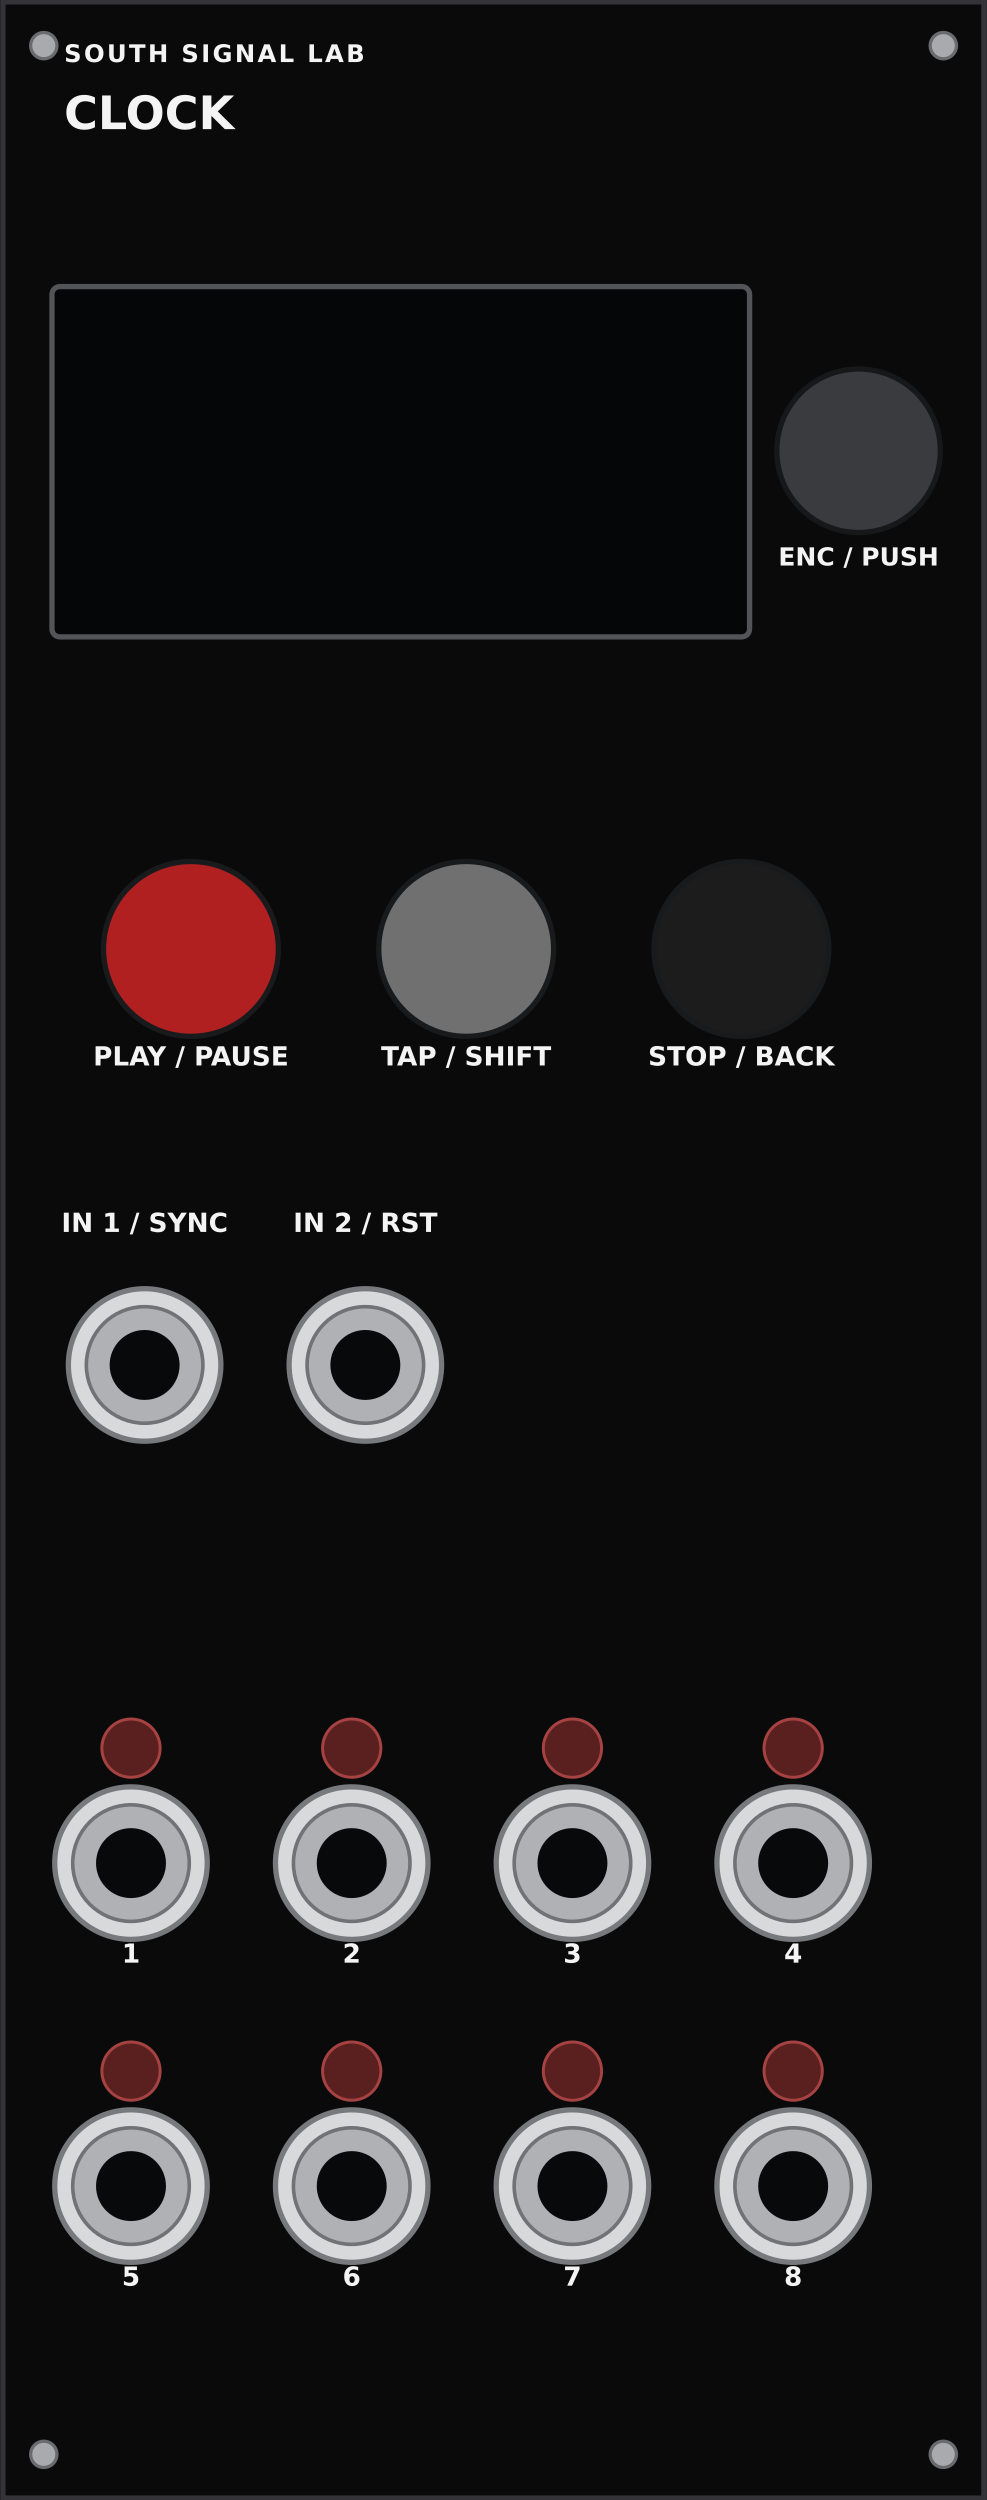
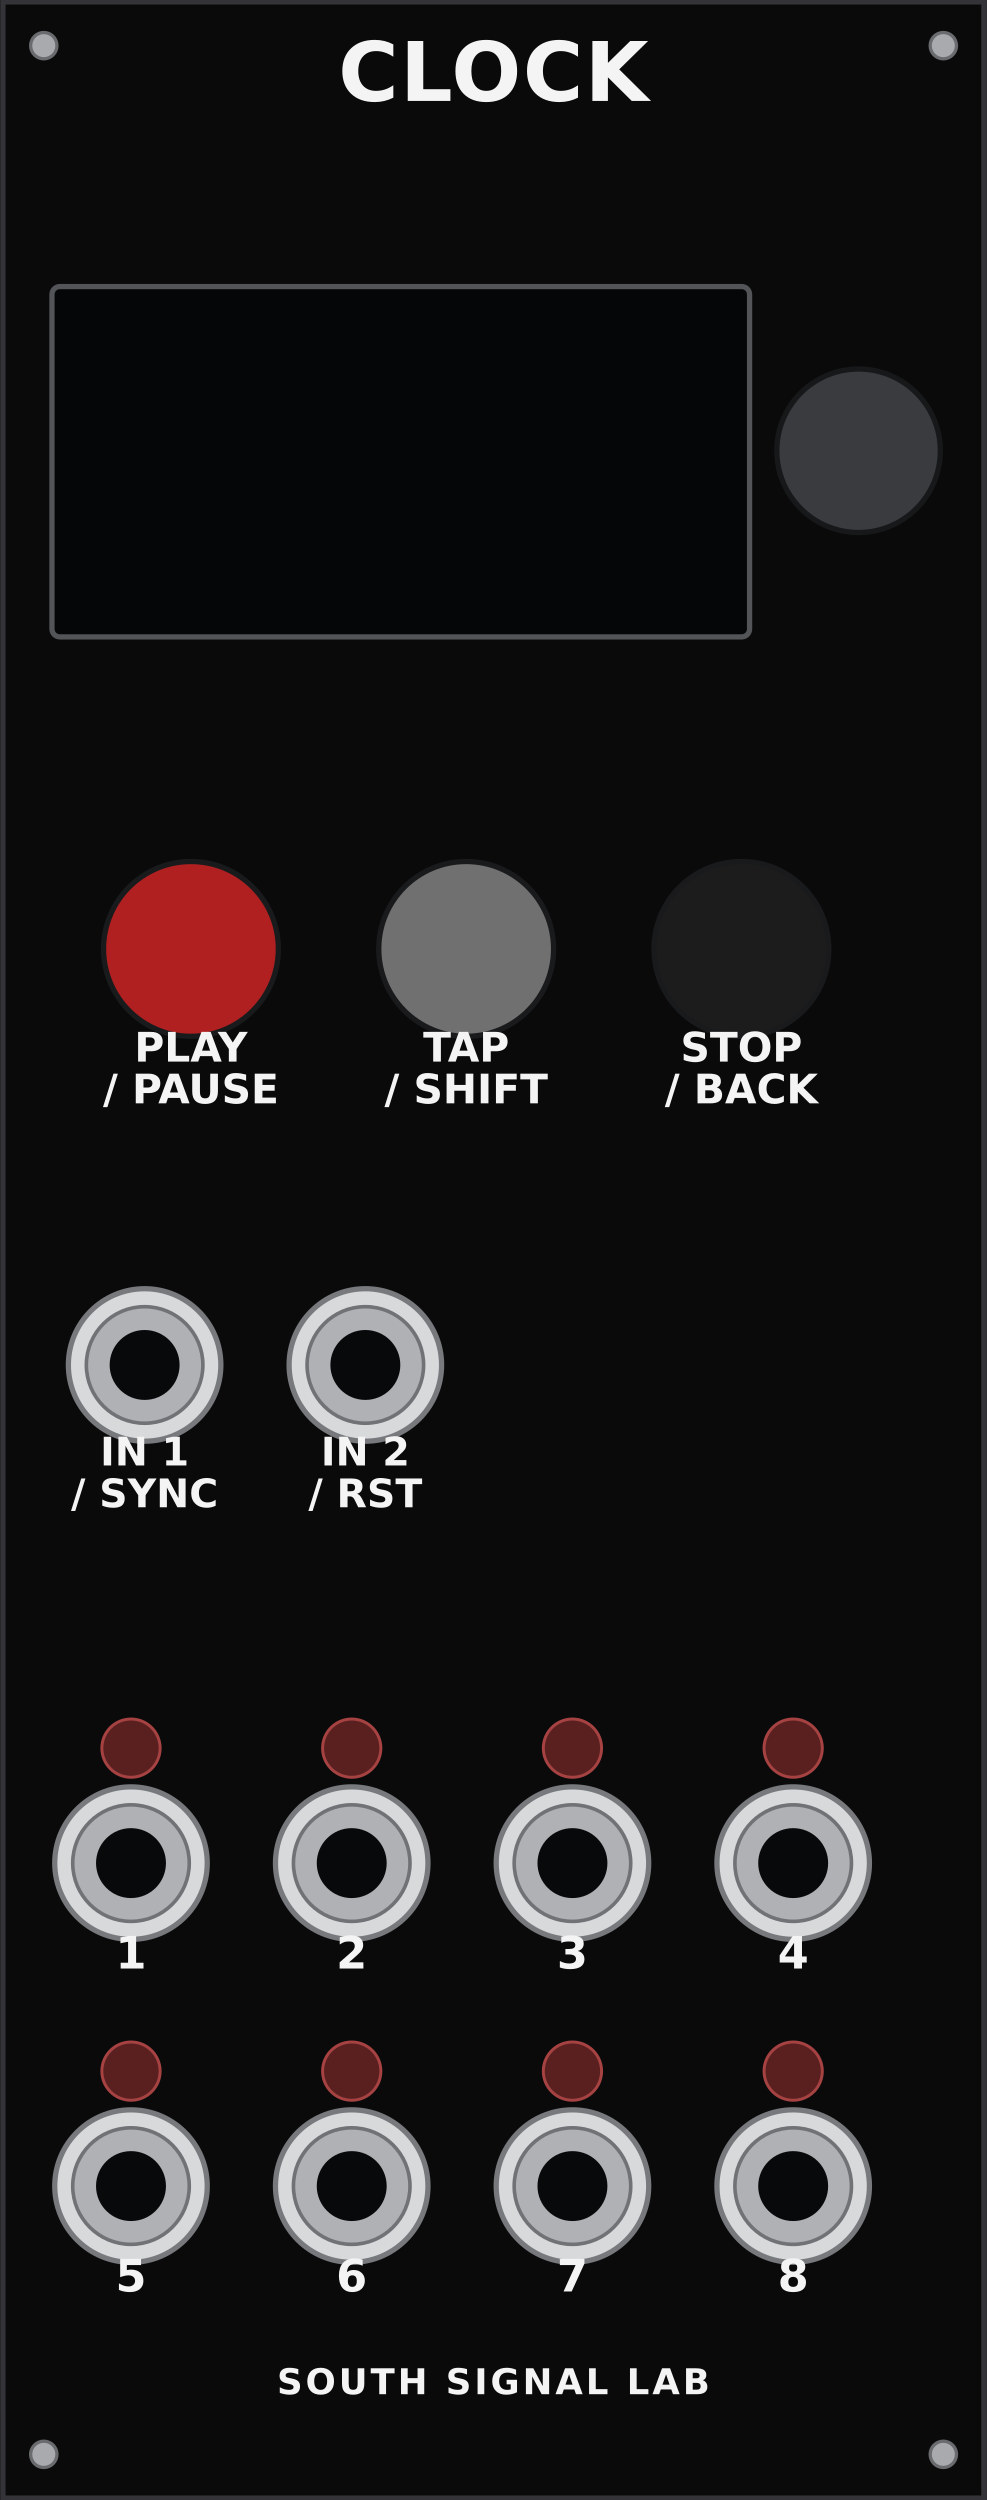
<svg xmlns="http://www.w3.org/2000/svg" width="150" height="380" viewBox="0 0 150 380" role="img" aria-labelledby="title desc">
  <defs>
    <style>
-     .label{font-family:DejaVu Sans,Arial,sans-serif;fill:#f4f4f4;font-size:5px;font-weight:600}.small{font-size:4px;font-weight:600}.tiny{font-size:3.8px;font-weight:600}.title{font-size:7px;font-weight:700}.brand{font-size:3.7px;font-weight:600;letter-spacing:.35px}
+     .label{font-family:DejaVu Sans,Arial,sans-serif;fill:#f4f4f4;font-size:6.2px;font-weight:600}.small{font-size:6px;font-weight:600}.output{font-size:6.8px;font-weight:700}.title{font-size:12.5px;font-weight:700;letter-spacing:.25px}.brand{font-size:5.4px;font-weight:600;letter-spacing:.45px}
    .jackNut{fill:#d8d9db;stroke:#77797c;stroke-width:.8}.jackBush{fill:#afb1b4;stroke:#707276;stroke-width:.55}.jackHole{fill:#08090a}.led{fill:#5a2020;stroke:#a64242;stroke-width:.45}.screw{fill:#a8aaad;stroke:#696b6e;stroke-width:.5}
  </style>
  </defs>
  <rect width="150" height="380" fill="#050506" />
  <rect x="0.443" y="0.285" width="149.114" height="379.429" fill="#0a0a0b" stroke="#343438" stroke-width="0.8" />
-   <text class="label brand" x="9.744" y="9.439">SOUTH SIGNAL LAB</text>
-   <text class="label title" x="9.744" y="19.626">CLOCK</text>
+   <text class="label title" x="75" y="15.345" text-anchor="middle">CLOCK</text>
  <rect x="7.899" y="43.554" width="106.037" height="53.253" rx="1.2" fill="#050607" stroke="#525457" stroke-width="0.8" />
  <circle class="screw" cx="6.656" cy="6.939" r="2.0" />
  <circle class="screw" cx="143.385" cy="6.939" r="2.0" />
  <circle class="screw" cx="6.656" cy="373.061" r="2.0" />
  <circle class="screw" cx="143.385" cy="373.061" r="2.0" />
  <circle cx="130.504" cy="68.516" r="12.426" fill="#3a3b3e" stroke="#17181a" stroke-width="0.8" />
-   <text class="label tiny" x="130.504" y="85.962" text-anchor="middle">ENC / PUSH</text>
  <circle cx="29.023" cy="144.236" r="13.287" fill="#B02020" stroke="#191a1c" stroke-width="0.8" />
-   <text class="label small" x="29.023" y="161.952" text-anchor="middle">PLAY / PAUSE</text>
+   <text class="label" x="29.023" y="161.362" text-anchor="middle">PLAY</text>
+   <text class="label" x="29.023" y="167.71" text-anchor="middle">/ PAUSE</text>
  <circle cx="70.858" cy="144.236" r="13.287" fill="#707070" stroke="#191a1c" stroke-width="0.8" />
-   <text class="label small" x="70.858" y="161.952" text-anchor="middle">TAP / SHIFT</text>
+   <text class="label" x="70.858" y="161.362" text-anchor="middle">TAP</text>
+   <text class="label" x="70.858" y="167.71" text-anchor="middle">/ SHIFT</text>
  <circle cx="112.693" cy="144.236" r="13.287" fill="#1C1C1C" stroke="#191a1c" stroke-width="0.8" />
-   <text class="label small" x="112.693" y="161.952" text-anchor="middle">STOP / BACK</text>
+   <text class="label" x="112.693" y="161.362" text-anchor="middle">STOP</text>
+   <text class="label" x="112.693" y="167.71" text-anchor="middle">/ BACK</text>
  <circle class="jackNut" cx="21.982" cy="207.474" r="11.59" />
  <circle class="jackBush" cx="21.982" cy="207.474" r="8.858" />
  <circle class="jackHole" cx="21.982" cy="207.474" r="5.315" />
  <circle class="jackNut" cx="55.532" cy="207.474" r="11.59" />
  <circle class="jackBush" cx="55.532" cy="207.474" r="8.858" />
  <circle class="jackHole" cx="55.532" cy="207.474" r="5.315" />
-   <text class="label small" x="21.982" y="187.247" text-anchor="middle">IN 1 / SYNC</text>
-   <text class="label small" x="55.532" y="187.247" text-anchor="middle">IN 2 / RST</text>
+   <text class="label small" x="21.982" y="222.754" text-anchor="middle">IN 1</text>
+   <text class="label small" x="21.982" y="229.103" text-anchor="middle">/ SYNC</text>
+   <text class="label small" x="55.532" y="222.754" text-anchor="middle">IN 2</text>
+   <text class="label small" x="55.532" y="229.103" text-anchor="middle">/ RST</text>
  <circle class="led" cx="19.911" cy="265.719" r="4.429" />
  <circle class="jackNut" cx="19.911" cy="283.193" r="11.59" />
  <circle class="jackBush" cx="19.911" cy="283.193" r="8.858" />
  <circle class="jackHole" cx="19.911" cy="283.193" r="5.315" />
-   <text class="label small" x="19.911" y="298.326" text-anchor="middle">1</text>
+   <text class="label output" x="19.911" y="299.212" text-anchor="middle">1</text>
  <circle class="led" cx="53.461" cy="265.719" r="4.429" />
  <circle class="jackNut" cx="53.461" cy="283.193" r="11.59" />
  <circle class="jackBush" cx="53.461" cy="283.193" r="8.858" />
  <circle class="jackHole" cx="53.461" cy="283.193" r="5.315" />
-   <text class="label small" x="53.461" y="298.326" text-anchor="middle">2</text>
+   <text class="label output" x="53.461" y="299.212" text-anchor="middle">2</text>
  <circle class="led" cx="87.012" cy="265.719" r="4.429" />
  <circle class="jackNut" cx="87.012" cy="283.193" r="11.59" />
  <circle class="jackBush" cx="87.012" cy="283.193" r="8.858" />
  <circle class="jackHole" cx="87.012" cy="283.193" r="5.315" />
-   <text class="label small" x="87.012" y="298.326" text-anchor="middle">3</text>
+   <text class="label output" x="87.012" y="299.212" text-anchor="middle">3</text>
  <circle class="led" cx="120.563" cy="265.719" r="4.429" />
  <circle class="jackNut" cx="120.563" cy="283.193" r="11.59" />
  <circle class="jackBush" cx="120.563" cy="283.193" r="8.858" />
  <circle class="jackHole" cx="120.563" cy="283.193" r="5.315" />
-   <text class="label small" x="120.563" y="298.326" text-anchor="middle">4</text>
+   <text class="label output" x="120.563" y="299.212" text-anchor="middle">4</text>
  <circle class="led" cx="19.911" cy="314.812" r="4.429" />
  <circle class="jackNut" cx="19.911" cy="332.286" r="11.59" />
  <circle class="jackBush" cx="19.911" cy="332.286" r="8.858" />
  <circle class="jackHole" cx="19.911" cy="332.286" r="5.315" />
-   <text class="label small" x="19.911" y="347.419" text-anchor="middle">5</text>
+   <text class="label output" x="19.911" y="348.305" text-anchor="middle">5</text>
  <circle class="led" cx="53.461" cy="314.812" r="4.429" />
  <circle class="jackNut" cx="53.461" cy="332.286" r="11.59" />
  <circle class="jackBush" cx="53.461" cy="332.286" r="8.858" />
  <circle class="jackHole" cx="53.461" cy="332.286" r="5.315" />
-   <text class="label small" x="53.461" y="347.419" text-anchor="middle">6</text>
+   <text class="label output" x="53.461" y="348.305" text-anchor="middle">6</text>
  <circle class="led" cx="87.012" cy="314.812" r="4.429" />
  <circle class="jackNut" cx="87.012" cy="332.286" r="11.59" />
  <circle class="jackBush" cx="87.012" cy="332.286" r="8.858" />
  <circle class="jackHole" cx="87.012" cy="332.286" r="5.315" />
-   <text class="label small" x="87.012" y="347.419" text-anchor="middle">7</text>
+   <text class="label output" x="87.012" y="348.305" text-anchor="middle">7</text>
  <circle class="led" cx="120.563" cy="314.812" r="4.429" />
  <circle class="jackNut" cx="120.563" cy="332.286" r="11.59" />
  <circle class="jackBush" cx="120.563" cy="332.286" r="8.858" />
  <circle class="jackHole" cx="120.563" cy="332.286" r="5.315" />
-   <text class="label small" x="120.563" y="347.419" text-anchor="middle">8</text>
+   <text class="label output" x="120.563" y="348.305" text-anchor="middle">8</text>
+   <text class="label brand" x="75" y="363.917" text-anchor="middle">SOUTH SIGNAL LAB</text>
</svg>
